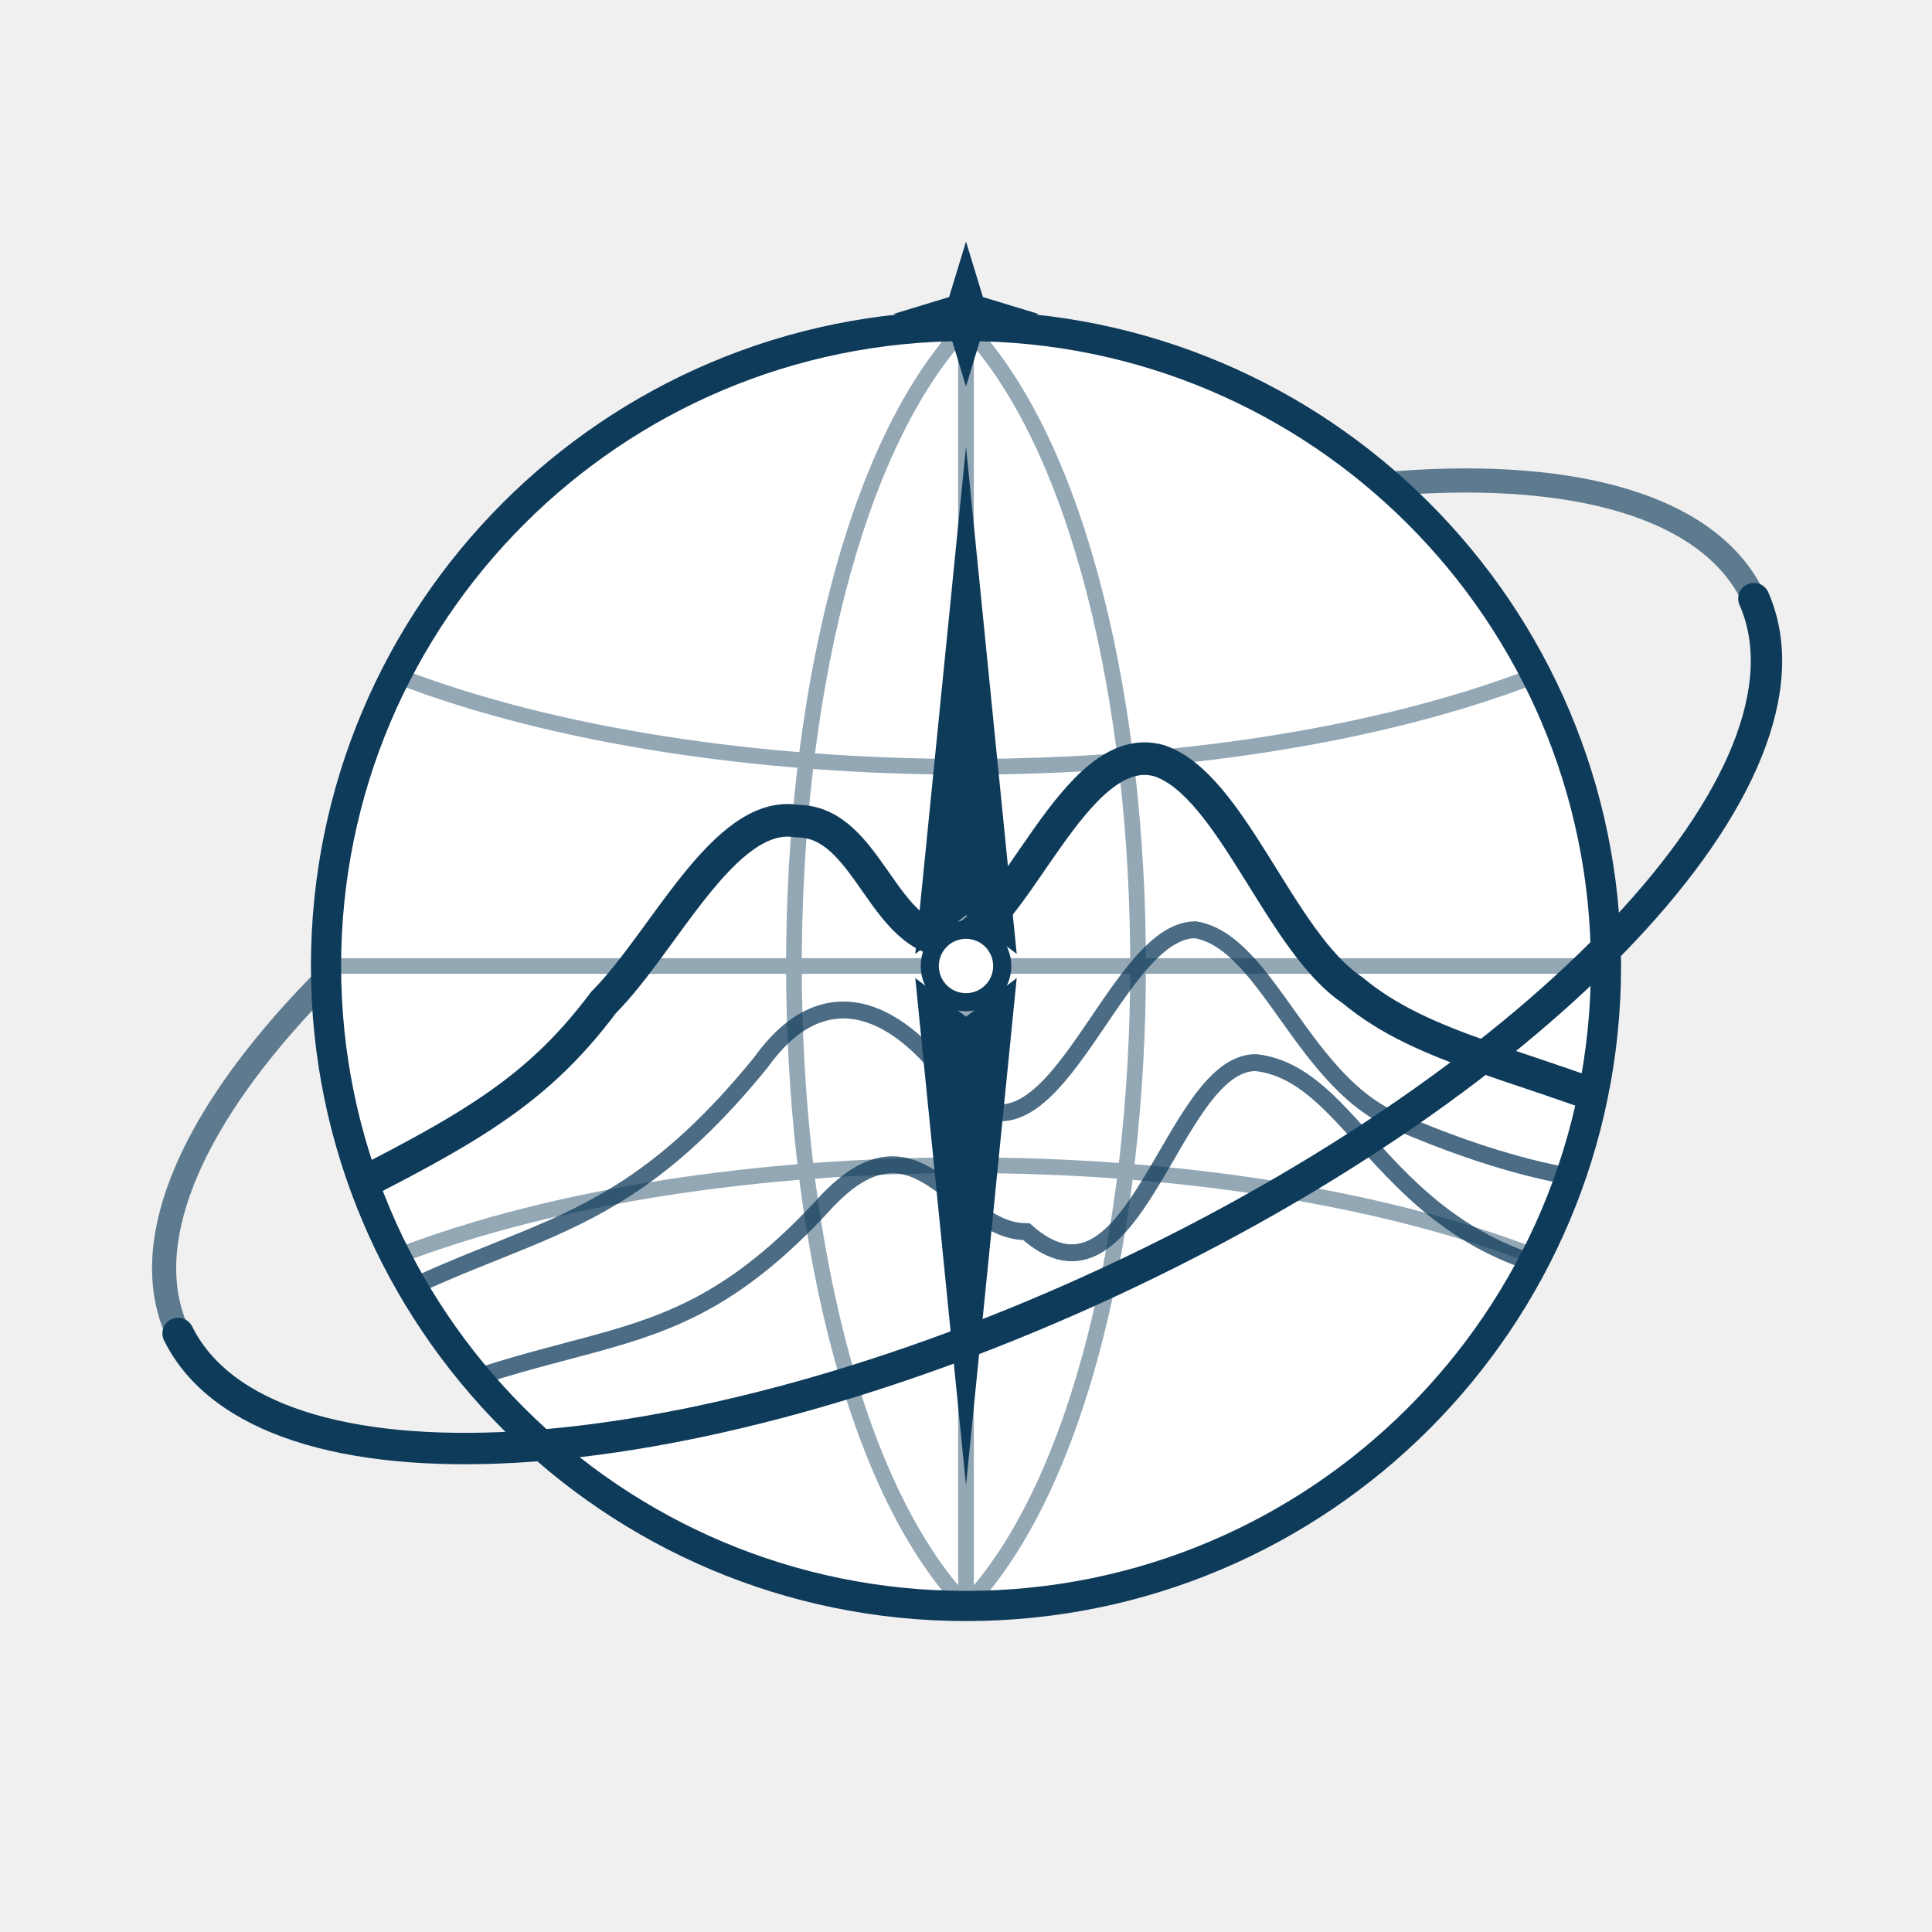
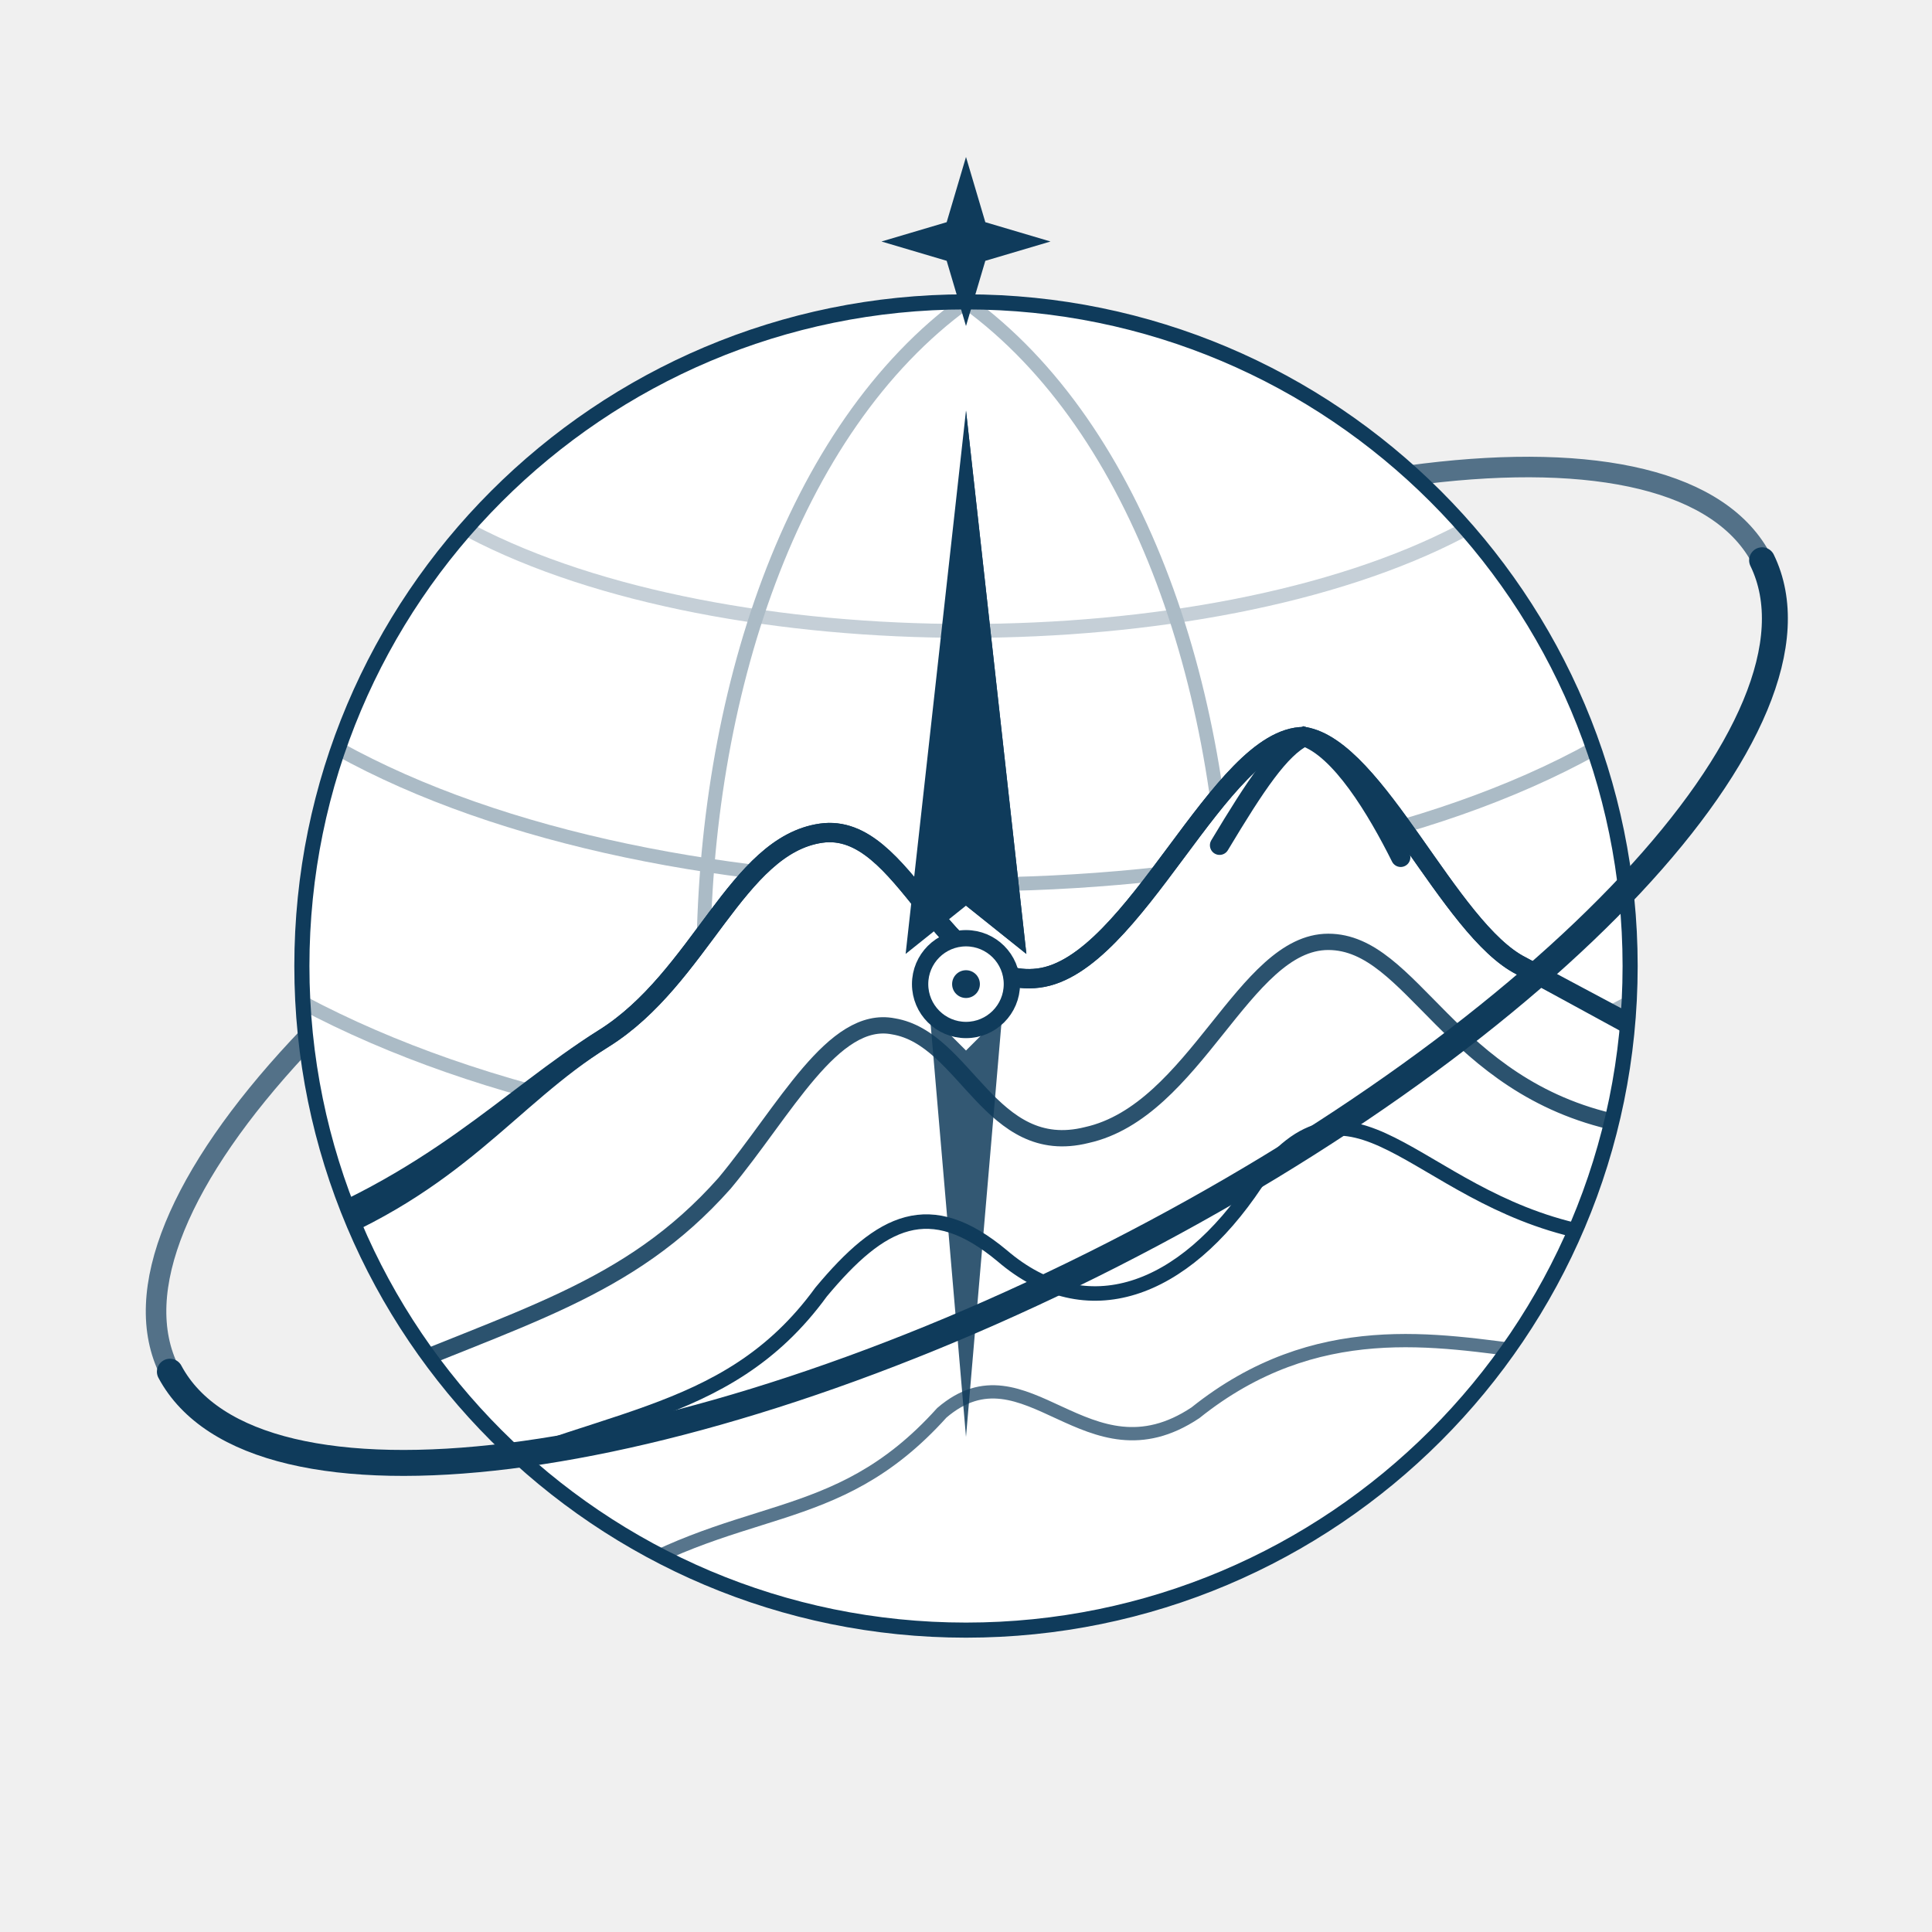
- <svg xmlns="http://www.w3.org/2000/svg" viewBox="0 0 160 160" fill="none" role="img" aria-label="地球地形标志单色版本">
-   <ellipse cx="80" cy="80" rx="72" ry="29" transform="rotate(-25 80 80)" stroke="#0F3B5B" stroke-width="2" opacity=".65" />
-   <circle cx="80" cy="80" r="53" stroke="#0F3B5B" stroke-width="2.5" fill="#ffffff" />
-   <clipPath id="globe">
-     <circle cx="80" cy="80" r="52" />
-   </clipPath>
-   <g clip-path="url(#globe)" stroke="#0F3B5B" stroke-linecap="round">
-     <g opacity=".45" stroke-width="1.3">
-       <path d="M27 80H133M33 56C59 66 101 66 127 56M33 104C59 94 101 94 127 104M80 27C61 47 61 113 80 133M80 27C99 47 99 113 80 133M80 27V133" />
+ <svg xmlns="http://www.w3.org/2000/svg" class="brand-mark" style="--brand-duration:1850ms;" viewBox="0 0 160 160" fill="none" role="img" aria-label="中学地理教学系统地球地形标志">
+   <defs>
+     <radialGradient id="geo-v-0-sea" cx=".32" cy=".24" r=".85">
+       <stop stop-color="#205570">
+ </stop>
+       <stop offset=".58" stop-color="#0F3B5B">
+ </stop>
+       <stop offset="1" stop-color="#082B42">
+ </stop>
+     </radialGradient>
+     <linearGradient id="geo-v-0-relief" x1="42" y1="71" x2="110" y2="137" gradientUnits="userSpaceOnUse">
+       <stop stop-color="#62A58A">
+ </stop>
+       <stop offset=".48" stop-color="#2E7D5B">
+ </stop>
+       <stop offset="1" stop-color="#174D43">
+ </stop>
+     </linearGradient>
+     <linearGradient id="geo-v-0-orbit" x1="15" y1="117" x2="145" y2="43" gradientUnits="userSpaceOnUse">
+       <stop stop-color="#39745E">
+ </stop>
+       <stop offset=".48" stop-color="#A4B18A">
+ </stop>
+       <stop offset="1" stop-color="#E6C68A">
+ </stop>
+     </linearGradient>
+     <clipPath id="geo-v-0-sphere">
+       <circle cx="80" cy="80" r="55">
+ </circle>
+     </clipPath>
+   </defs>
+   <ellipse cx="80" cy="80" rx="74" ry="27" transform="rotate(-27 80 80)" stroke="#0F3B5B" stroke-width="1.7" opacity=".7">
+ </ellipse>
+   <circle cx="80" cy="80" r="55" fill="#FFFFFF">
+ </circle>
+   <g clip-path="url(#geo-v-0-sphere)">
+     <g class="graticule" stroke="#0F3B5B" stroke-width="1.15" opacity="0.35" stroke-linecap="round">
+       <path pathLength="1" d="M80 25C51 46 51 114 80 135M80 25C109 46 109 114 80 135">
+ </path>
+       <path pathLength="1" d="M28 62C55 77 105 77 132 62M25 83C55 99 105 99 135 83">
+ </path>
+       <path pathLength="1" d="M39 44C60 55 100 55 121 44M34 109C59 121 101 121 126 109" opacity=".7">
+ </path>
    </g>
-     <path d="M24 101C38 94 44 91 50 83C55 78 60 67 66 68C72 68 73 78 79 78C84 77 89 61 96 63C102 65 106 78 112 82C118 87 126 88 138 93" stroke-width="2.7" />
-     <path d="M26 111C42 101 50 104 63 88C68 81 74 83 79 90C87 99 92 77 99 77C105 78 108 90 116 93C123 96 130 98 136 98M24 121C47 108 54 115 68 100C76 91 79 102 85 102C94 110 97 88 104 88C113 89 115 105 135 106" stroke-width="1.4" opacity=".75" />
+     <g class="terrain">
+       <path d="M22 103C36 98 42 91 50 86C58 81 61 70 68 69C75 68 78 82 86 81C94 80 101 61 108 61C114 62 120 77 126 80L141 88V142H22Z" fill="#FFFFFF" stroke="#0F3B5B" stroke-width="1.6">
+ </path>
+       <path class="ridge-line" pathLength="1" d="M25 103C38 98 42 91 50 86C58 81 61 70 68 69C75 68 78 82 86 81C94 80 101 61 108 61C114 62 120 77 126 80L137 86" stroke="#0F3B5B" stroke-width="1.6" stroke-linecap="round">
+ </path>
+       <path class="contour contour-one" pathLength="1" d="M29 115C43 109 52 107 60 98C65 92 69 84 74 85C80 86 82 96 90 94C99 92 103 78 110 78C117 78 120 90 134 93" stroke="#0F3B5B" stroke-width="1.35" stroke-linecap="round" opacity=".88">
+ </path>
+       <path class="contour contour-two" pathLength="1" d="M35 124C49 117 60 118 68 107C73 101 77 99 83 104C90 110 98 107 104 98C112 87 117 99 131 102" stroke="#0F3B5B" stroke-width="1.2" stroke-linecap="round">
+ </path>
+       <path class="contour contour-three" pathLength="1" d="M49 132C61 124 69 127 78 117C85 111 90 123 99 117C109 109 119 111 127 112" stroke="#0F3B5B" stroke-width="1.1" stroke-linecap="round" opacity=".7">
+ </path>
+       <path d="M101 70C104 65 106 62 108 61C111 62 114 67 116 71" stroke="#0F3B5B" stroke-width="1.6" stroke-linecap="round">
+ </path>
+     </g>
  </g>
-   <path d="M80 37L84.2 79L80 75.8L75.8 79ZM80 123L84.2 81L80 84.2L75.8 81Z" fill="#0F3B5B" />
-   <circle cx="80" cy="80" r="3" fill="#fff" stroke="#0F3B5B" stroke-width="1.5" />
-   <path d="M80 20L81.4 24.6L86 26L81.4 27.4L80 32L78.6 27.4L74 26L78.6 24.6Z" fill="#0F3B5B" />
-   <path d="M145.25 49.57A72 29 -25 0 1 14.75 110.43" stroke="#0F3B5B" stroke-width="2.6" stroke-linecap="round" />
+   <circle cx="80" cy="80" r="55" stroke="#0F3B5B" stroke-width="1.25">
+ </circle>
+   <g class="compass">
+     <path d="M80 34L85 79L80 75L75 79Z" fill="#0F3B5B">
+ </path>
+     <path d="M80 34V75L85 79Z" fill="#0F3B5B">
+ </path>
+     <path d="M80 119L83 84L80 87L77 84Z" fill="#0F3B5B" opacity=".85">
+ </path>
+     <circle cx="80" cy="81.5" r="3.8" fill="#FFFFFF" stroke="#0F3B5B" stroke-width="1.35">
+ </circle>
+     <circle cx="80" cy="81.5" r="1.15" fill="#0F3B5B">
+ </circle>
+     <path d="M80 13L81.6 18.4L87 20L81.6 21.6L80 27L78.4 21.6L73 20L78.4 18.4Z" fill="#0F3B5B">
+ </path>
+   </g>
+   <path class="orbit-front" pathLength="1" d="M145.93 46.4A74 27 -27 0 1 14.07 113.6" stroke="#0F3B5B" stroke-width="2.15" stroke-linecap="round">
+ </path>
</svg>
